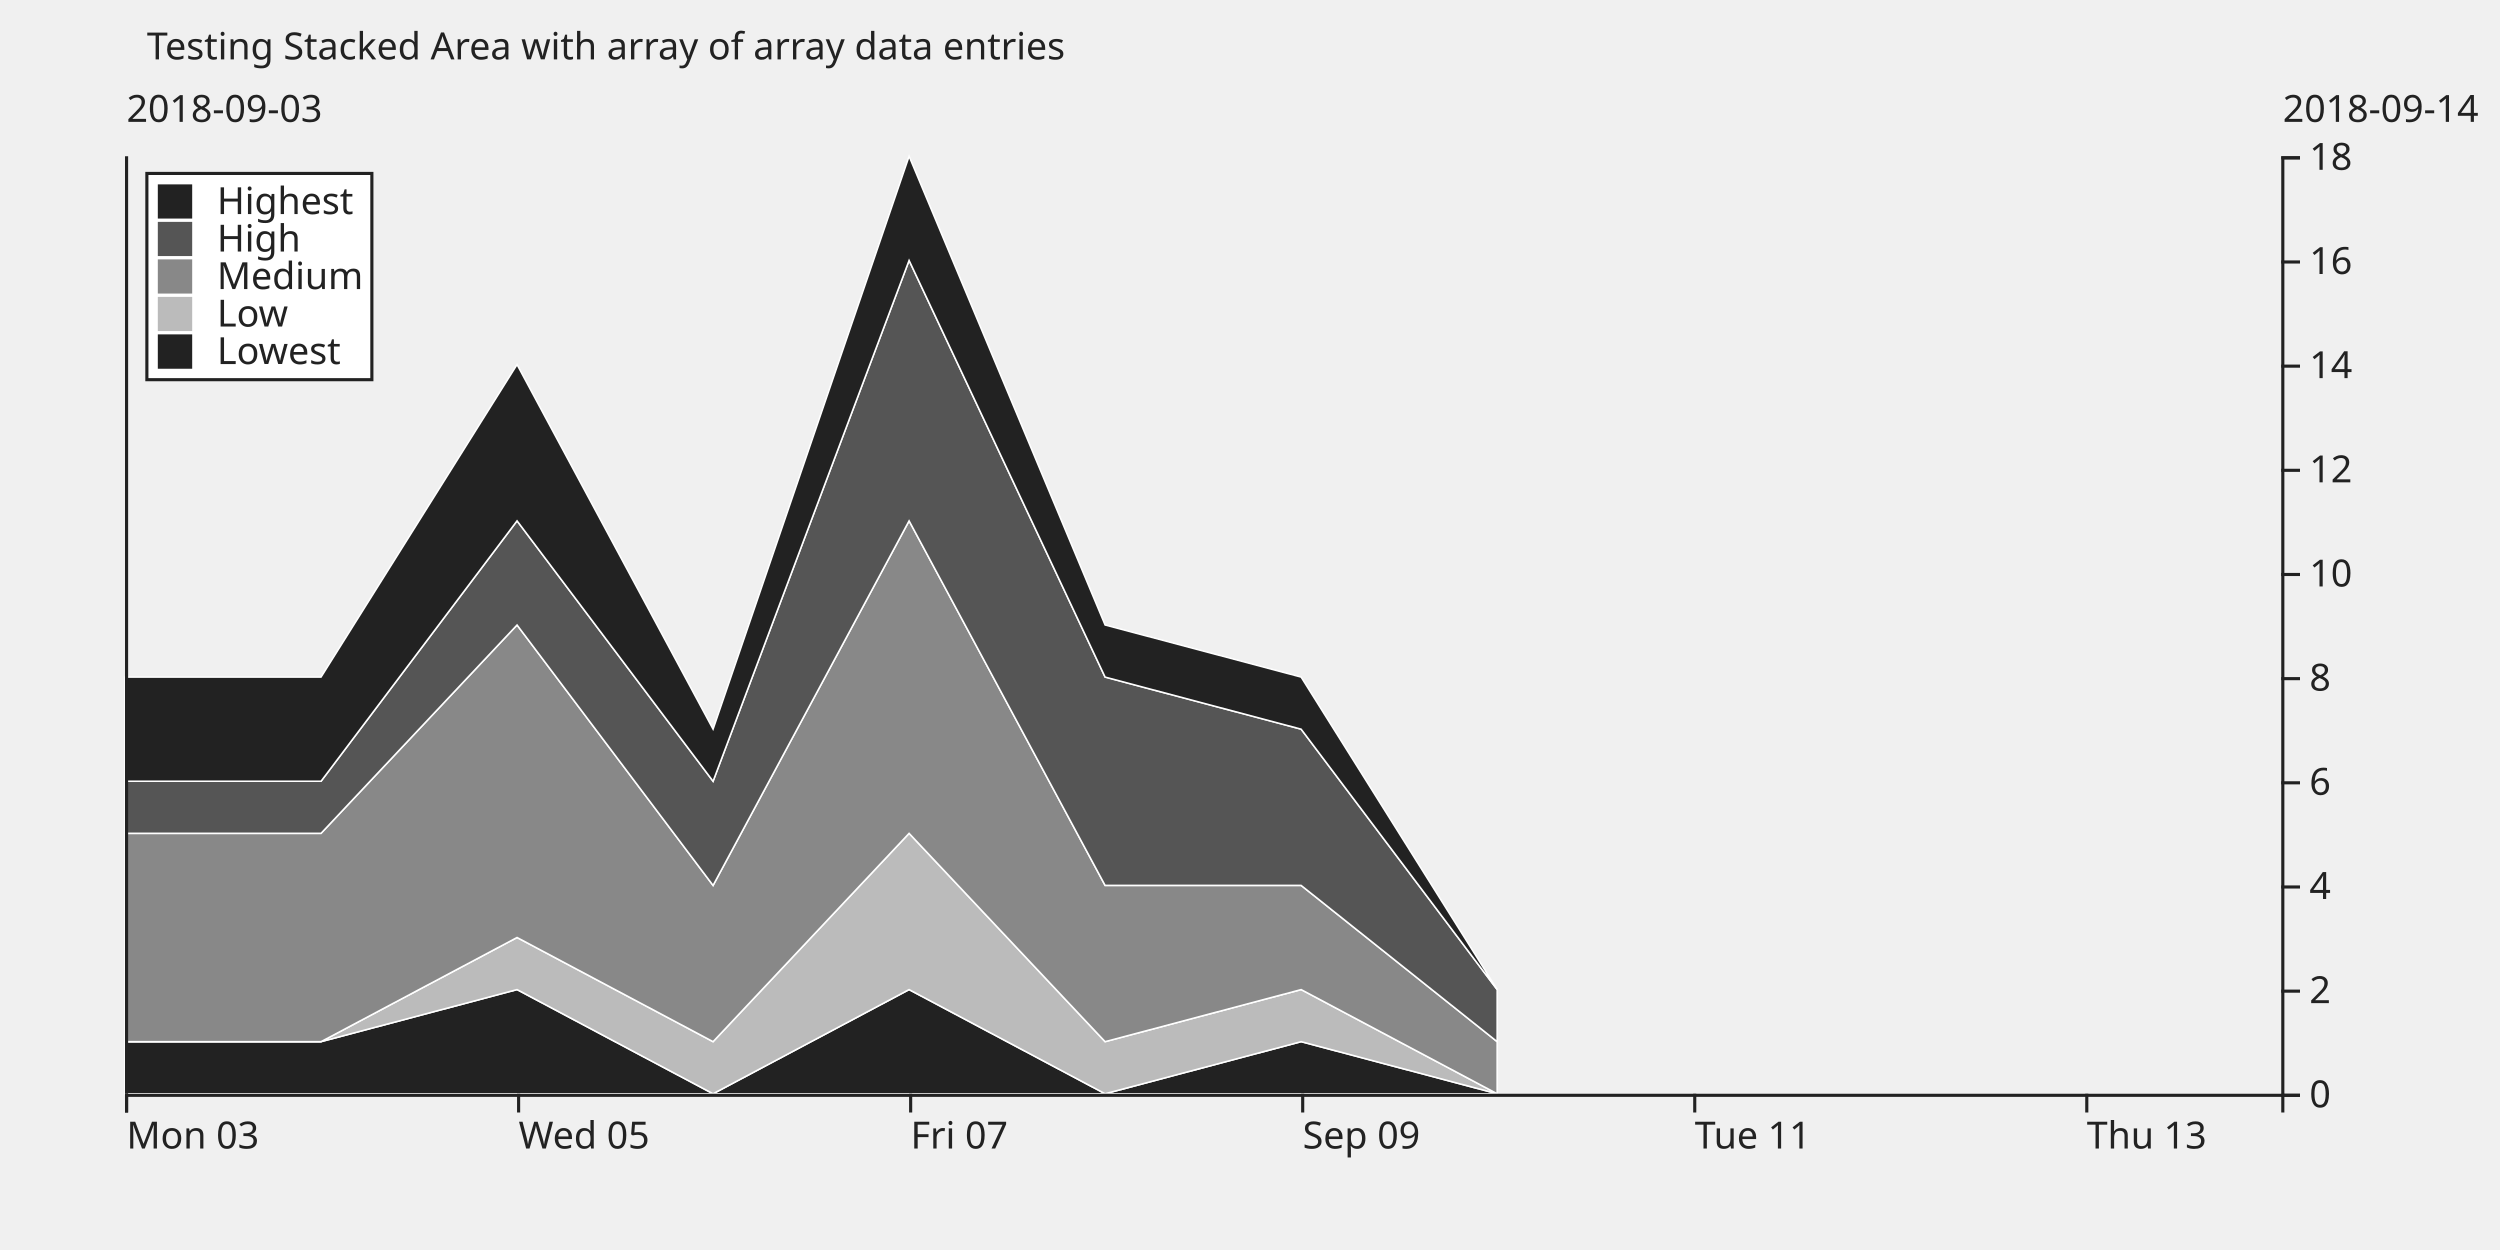
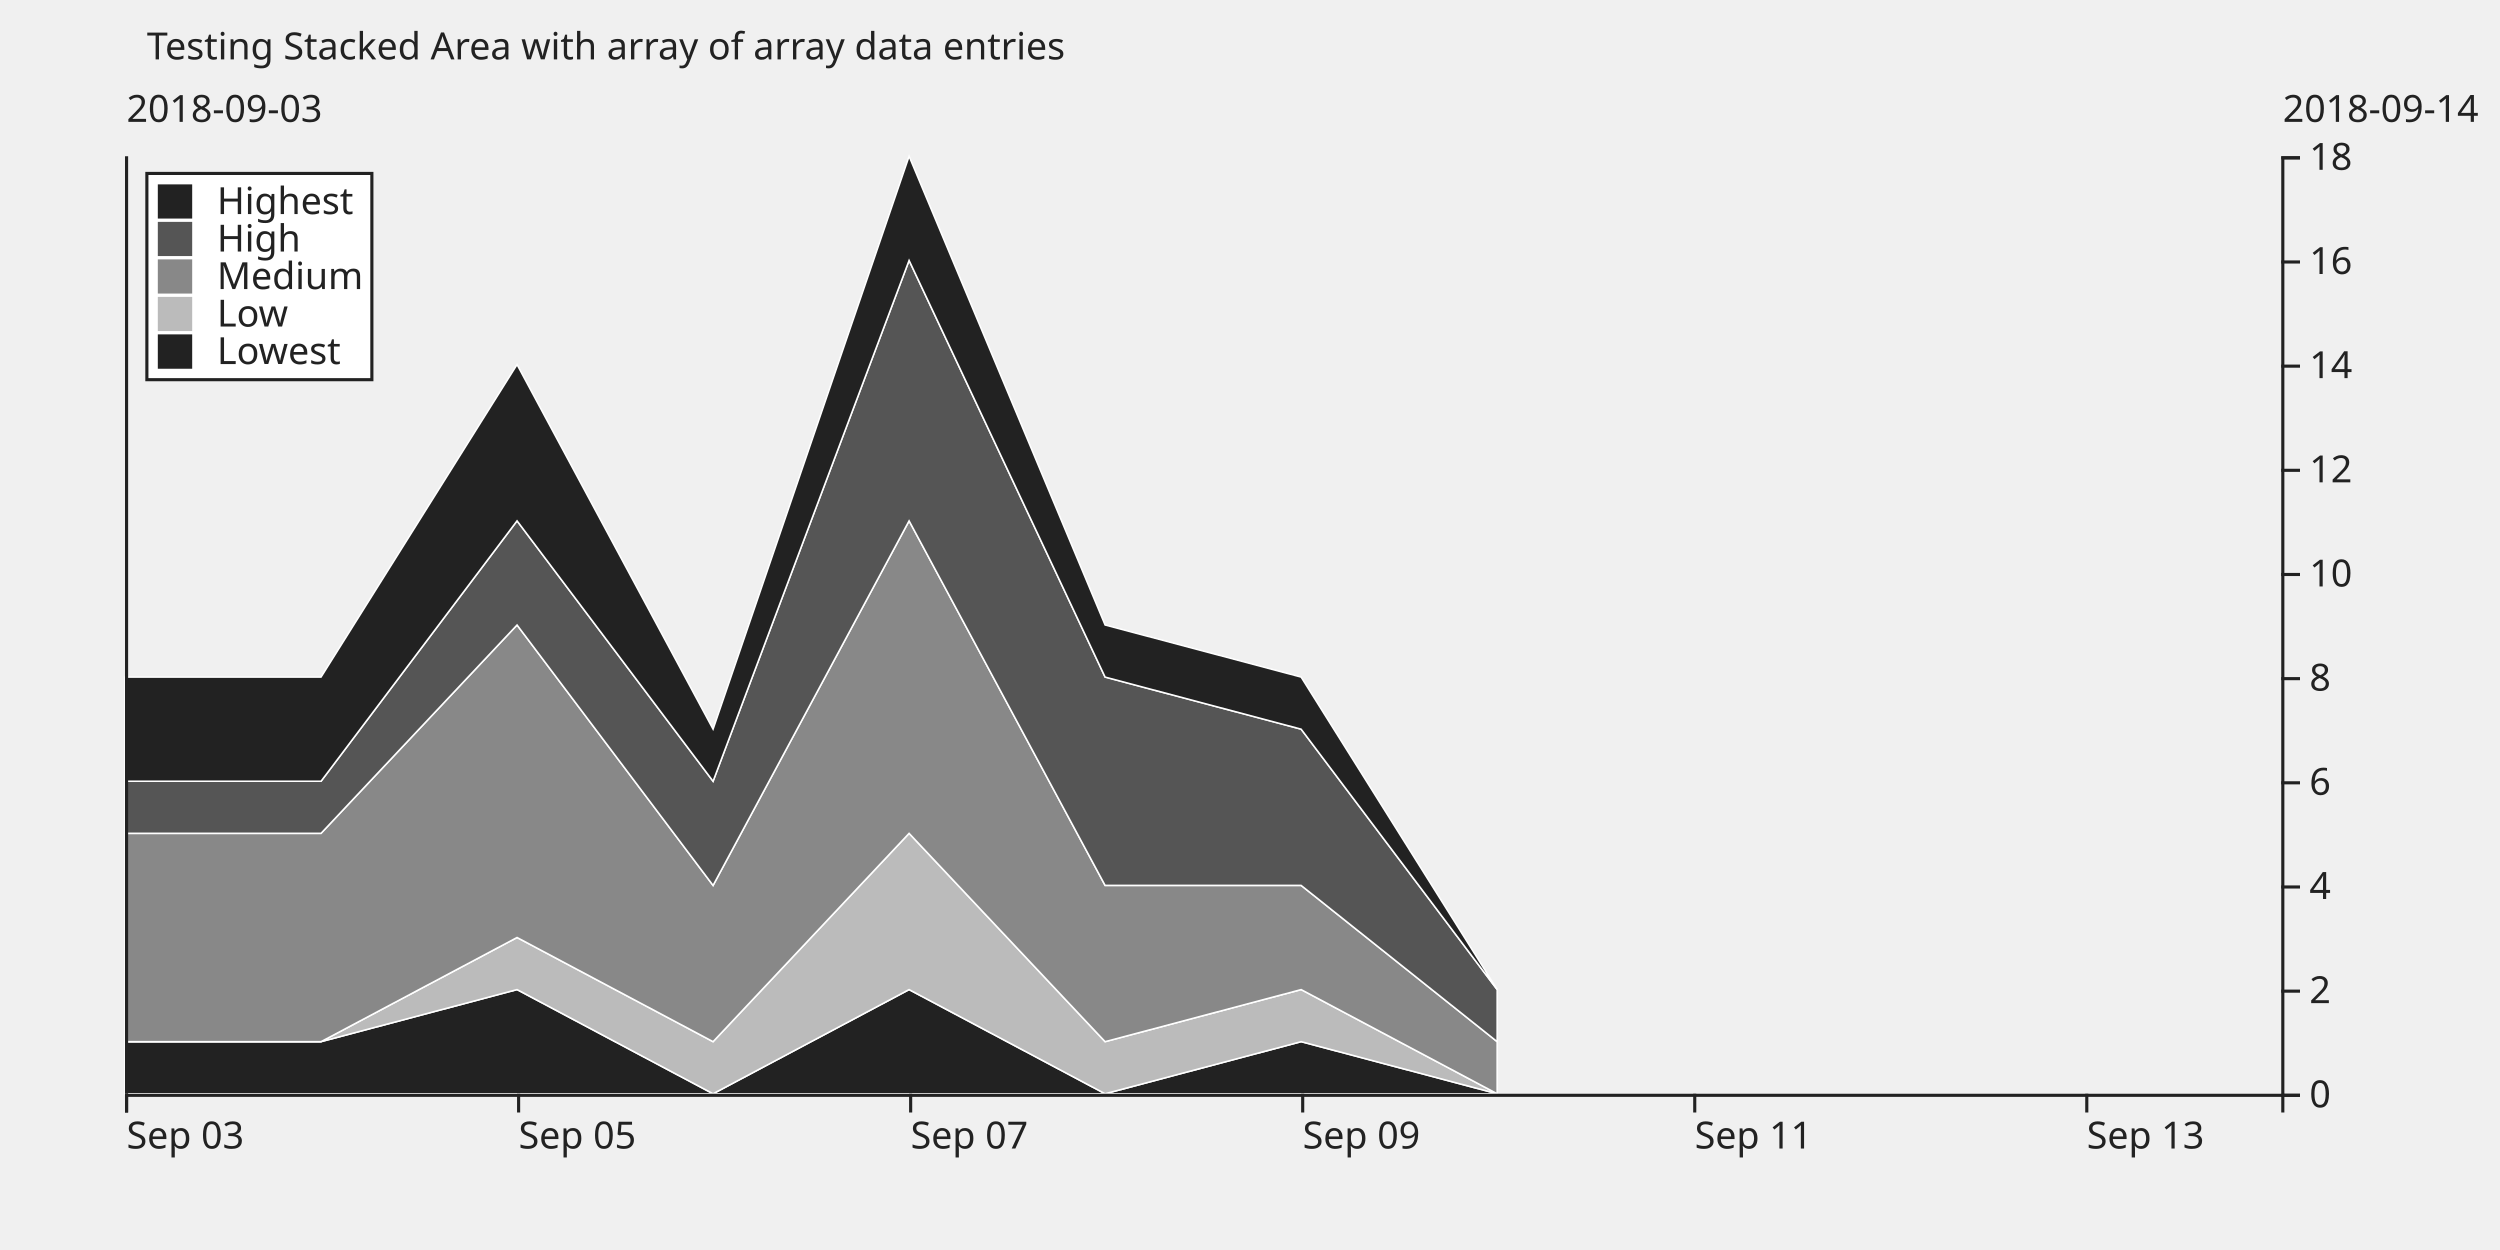
<svg xmlns="http://www.w3.org/2000/svg" width="800" height="400">
  <g transform="translate(40,50)">
    <g class="layer">
      <path class="area" style="fill: #222; stroke: #fff; stroke-width: .5;" d="M0,283.333L62.727,283.333L125.455,266.667L188.182,300L250.909,266.667L313.636,300L376.364,283.333L439.091,300L439.091,300L376.364,300L313.636,300L250.909,300L188.182,300L125.455,300L62.727,300L0,300Z" />
    </g>
    <g class="layer">
      <path class="area" style="fill: #bbb; stroke: #fff; stroke-width: .5;" d="M0,283.333L62.727,283.333L125.455,250L188.182,283.333L250.909,216.667L313.636,283.333L376.364,266.667L439.091,300L439.091,300L376.364,283.333L313.636,300L250.909,266.667L188.182,300L125.455,266.667L62.727,283.333L0,283.333Z" />
    </g>
    <g class="layer">
      <path class="area" style="fill: #888; stroke: #fff; stroke-width: .5;" d="M0,216.667L62.727,216.667L125.455,150L188.182,233.333L250.909,116.667L313.636,233.333L376.364,233.333L439.091,283.333L439.091,300L376.364,266.667L313.636,283.333L250.909,216.667L188.182,283.333L125.455,250L62.727,283.333L0,283.333Z" />
    </g>
    <g class="layer">
      <path class="area" style="fill: #555; stroke: #fff; stroke-width: .5;" d="M0,200L62.727,200L125.455,116.667L188.182,200L250.909,33.333L313.636,166.667L376.364,183.333L439.091,266.667L439.091,283.333L376.364,233.333L313.636,233.333L250.909,116.667L188.182,233.333L125.455,150L62.727,216.667L0,216.667Z" />
    </g>
    <g class="layer">
      <path class="area" style="fill: #222; stroke: #fff; stroke-width: .5;" d="M0,166.667L62.727,166.667L125.455,66.667L188.182,183.333L250.909,0L313.636,150L376.364,166.667L439.091,266.667L439.091,266.667L376.364,183.333L313.636,166.667L250.909,33.333L188.182,200L125.455,116.667L62.727,200L0,200Z" />
    </g>
    <g transform="translate(0,300)" fill="none" font-size="10" font-family="sans-serif" text-anchor="middle">
      <path class="domain" stroke="currentColor" d="M0.5,6V0.5H690.5V6" style="stroke: #222;" />
      <g class="tick" opacity="1" transform="translate(0.5,0)">
        <line stroke="currentColor" y2="6" style="stroke: #222;" />
-         <text fill="currentColor" y="9" dy="0.71em" style="fill: #222;" text-anchor="start" font-size="12px" font-family="sans-serif">Mon 03</text>
+         <text fill="currentColor" y="9" dy="0.71em" style="fill: #222;" text-anchor="start" font-size="12px" font-family="sans-serif">Sep 03</text>
      </g>
      <g class="tick" opacity="1" transform="translate(125.9545,0)">
        <line stroke="currentColor" y2="6" style="stroke: #222;" />
-         <text fill="currentColor" y="9" dy="0.71em" style="fill: #222;" text-anchor="start" font-size="12px" font-family="sans-serif">Wed 05</text>
+         <text fill="currentColor" y="9" dy="0.71em" style="fill: #222;" text-anchor="start" font-size="12px" font-family="sans-serif">Sep 05</text>
      </g>
      <g class="tick" opacity="1" transform="translate(251.4091,0)">
        <line stroke="currentColor" y2="6" style="stroke: #222;" />
-         <text fill="currentColor" y="9" dy="0.71em" style="fill: #222;" text-anchor="start" font-size="12px" font-family="sans-serif">Fri 07</text>
+         <text fill="currentColor" y="9" dy="0.71em" style="fill: #222;" text-anchor="start" font-size="12px" font-family="sans-serif">Sep 07</text>
      </g>
      <g class="tick" opacity="1" transform="translate(376.8636,0)">
        <line stroke="currentColor" y2="6" style="stroke: #222;" />
        <text fill="currentColor" y="9" dy="0.71em" style="fill: #222;" text-anchor="start" font-size="12px" font-family="sans-serif">Sep 09</text>
      </g>
      <g class="tick" opacity="1" transform="translate(502.3182,0)">
        <line stroke="currentColor" y2="6" style="stroke: #222;" />
-         <text fill="currentColor" y="9" dy="0.71em" style="fill: #222;" text-anchor="start" font-size="12px" font-family="sans-serif">Tue 11</text>
+         <text fill="currentColor" y="9" dy="0.71em" style="fill: #222;" text-anchor="start" font-size="12px" font-family="sans-serif">Sep 11</text>
      </g>
      <g class="tick" opacity="1" transform="translate(627.7727,0)">
        <line stroke="currentColor" y2="6" style="stroke: #222;" />
-         <text fill="currentColor" y="9" dy="0.71em" style="fill: #222;" text-anchor="start" font-size="12px" font-family="sans-serif">Thu 13</text>
+         <text fill="currentColor" y="9" dy="0.71em" style="fill: #222;" text-anchor="start" font-size="12px" font-family="sans-serif">Sep 13</text>
      </g>
    </g>
    <g transform="translate(690 ,0)" fill="none" font-size="10" font-family="sans-serif" text-anchor="start">
      <path class="domain" stroke="currentColor" d="M6,300.5H0.5V0.5H6" style="stroke: #222;" />
      <g class="tick" opacity="1" transform="translate(0,300.5)">
        <line stroke="currentColor" x2="6" style="stroke: #222;" />
        <text fill="currentColor" x="9" dy="0.32em" style="fill: #222; text-anchor: start;" font-size="12px" font-family="sans-serif">0</text>
      </g>
      <g class="tick" opacity="1" transform="translate(0,267.1667)">
        <line stroke="currentColor" x2="6" style="stroke: #222;" />
        <text fill="currentColor" x="9" dy="0.32em" style="fill: #222; text-anchor: start;" font-size="12px" font-family="sans-serif">2</text>
      </g>
      <g class="tick" opacity="1" transform="translate(0,233.8333)">
        <line stroke="currentColor" x2="6" style="stroke: #222;" />
        <text fill="currentColor" x="9" dy="0.32em" style="fill: #222; text-anchor: start;" font-size="12px" font-family="sans-serif">4</text>
      </g>
      <g class="tick" opacity="1" transform="translate(0,200.5)">
        <line stroke="currentColor" x2="6" style="stroke: #222;" />
        <text fill="currentColor" x="9" dy="0.32em" style="fill: #222; text-anchor: start;" font-size="12px" font-family="sans-serif">6</text>
      </g>
      <g class="tick" opacity="1" transform="translate(0,167.1667)">
        <line stroke="currentColor" x2="6" style="stroke: #222;" />
        <text fill="currentColor" x="9" dy="0.32em" style="fill: #222; text-anchor: start;" font-size="12px" font-family="sans-serif">8</text>
      </g>
      <g class="tick" opacity="1" transform="translate(0,133.8333)">
        <line stroke="currentColor" x2="6" style="stroke: #222;" />
        <text fill="currentColor" x="9" dy="0.32em" style="fill: #222; text-anchor: start;" font-size="12px" font-family="sans-serif">10</text>
      </g>
      <g class="tick" opacity="1" transform="translate(0,100.5)">
        <line stroke="currentColor" x2="6" style="stroke: #222;" />
        <text fill="currentColor" x="9" dy="0.32em" style="fill: #222; text-anchor: start;" font-size="12px" font-family="sans-serif">12</text>
      </g>
      <g class="tick" opacity="1" transform="translate(0,67.16667)">
        <line stroke="currentColor" x2="6" style="stroke: #222;" />
        <text fill="currentColor" x="9" dy="0.32em" style="fill: #222; text-anchor: start;" font-size="12px" font-family="sans-serif">14</text>
      </g>
      <g class="tick" opacity="1" transform="translate(0,33.83333)">
        <line stroke="currentColor" x2="6" style="stroke: #222;" />
        <text fill="currentColor" x="9" dy="0.32em" style="fill: #222; text-anchor: start;" font-size="12px" font-family="sans-serif">16</text>
      </g>
      <g class="tick" opacity="1" transform="translate(0,0.5)">
        <line stroke="currentColor" x2="6" style="stroke: #222;" />
        <text fill="currentColor" x="9" dy="0.32em" style="fill: #222; text-anchor: start;" font-size="12px" font-family="sans-serif">18</text>
      </g>
    </g>
    <line x1="0.5" y1="300" x2="0.5" y2="0" style="stroke-width: 1; stroke: #222;" />
    <rect style="fill: #fff;" />
    <text x="0.5" y="-15" dy="4px" font-size="12px" font-family="sans-serif" style="fill: #222; text-anchor: start;">2018-09-03</text>
    <rect style="fill: #fff;" />
    <text x="690.5" y="-15" dy="4px" font-size="12px" font-family="sans-serif" style="fill: #222; text-anchor: start;">2018-09-14</text>
    <text x="7" y="-35" dy="4px" font-size="12px" font-family="sans-serif" style="text-anchor: start; fill: #222;">Testing Stacked Area with array of array data entries</text>
    <rect x="7" y="5.5" width="72" height="66" style="fill: #fff; stroke: #222;" />
    <rect x="10" y="8.5" width="12" height="12" style="fill: #222; stroke: #fff;" />
    <text x="29.44" y="14.5" dy="4px" font-size="12px" font-family="sans-serif" style="text-anchor: start; fill: #222;">Highest</text>
    <rect x="10" y="20.5" width="12" height="12" style="fill: #555; stroke: #fff;" />
    <text x="29.44" y="26.5" dy="4px" font-size="12px" font-family="sans-serif" style="text-anchor: start; fill: #222;">High</text>
    <rect x="10" y="32.5" width="12" height="12" style="fill: #888; stroke: #fff;" />
    <text x="29.44" y="38.5" dy="4px" font-size="12px" font-family="sans-serif" style="text-anchor: start; fill: #222;">Medium</text>
    <rect x="10" y="44.5" width="12" height="12" style="fill: #bbb; stroke: #fff;" />
    <text x="29.44" y="50.5" dy="4px" font-size="12px" font-family="sans-serif" style="text-anchor: start; fill: #222;">Low</text>
    <rect x="10" y="56.5" width="12" height="12" style="fill: #222; stroke: #fff;" />
    <text x="29.44" y="62.5" dy="4px" font-size="12px" font-family="sans-serif" style="text-anchor: start; fill: #222;">Lowest</text>
    <rect fill="#fff" stroke="#222" class="focus-item" width="12" height="12" style="display: none;" />
    <text dy="4px" font-size="12px" font-family="sans-serif" style="text-anchor: start; fill: #222; display: none;" />
    <text dy="4px" font-size="12px" font-family="sans-serif" style="text-anchor: start; fill: #222; display: none;" />
    <text dy="4px" font-size="12px" font-family="sans-serif" style="text-anchor: start; fill: #222; display: none;" />
    <text dy="4px" font-size="12px" font-family="sans-serif" style="text-anchor: start; fill: #222; display: none;" />
    <text dy="4px" font-size="12px" font-family="sans-serif" style="text-anchor: start; fill: #222; display: none;" />
    <text dy="4px" font-size="12px" font-family="sans-serif" style="text-anchor: start; fill: #222; display: none;" />
    <text dy="4px" font-size="12px" font-family="sans-serif" style="text-anchor: start; fill: #222; display: none;" />
    <text dy="4px" font-size="12px" font-family="sans-serif" style="text-anchor: start; fill: #222; display: none;" />
    <text dy="4px" font-size="12px" font-family="sans-serif" style="text-anchor: start; fill: #222; display: none;" />
    <text dy="4px" font-size="12px" font-family="sans-serif" style="text-anchor: start; fill: #222; display: none;" />
    <text dy="4px" font-size="12px" font-family="sans-serif" style="text-anchor: start; fill: #222; display: none;" />
    <text dy="4px" font-size="12px" font-family="sans-serif" style="text-anchor: start; fill: #222; display: none;" />
    <text dy="4px" font-size="12px" font-family="sans-serif" style="text-anchor: start; fill: #222; display: none;" />
    <text dy="4px" font-size="12px" font-family="sans-serif" style="text-anchor: start; fill: #222; display: none;" />
    <text dy="4px" font-size="12px" font-family="sans-serif" style="text-anchor: start; fill: #222; display: none;" />
    <text dy="4px" font-size="12px" font-family="sans-serif" style="text-anchor: start; fill: #222; display: none;" />
    <text dy="4px" font-size="12px" font-family="sans-serif" style="text-anchor: start; fill: #222; display: none;" />
    <text dy="4px" font-size="12px" font-family="sans-serif" style="text-anchor: start; fill: #222; display: none;" />
    <text dy="4px" font-size="12px" font-family="sans-serif" style="text-anchor: start; fill: #222; display: none;" />
    <text dy="4px" font-size="12px" font-family="sans-serif" style="text-anchor: start; fill: #222; display: none;" />
    <text dy="4px" font-size="12px" font-family="sans-serif" style="text-anchor: start; fill: #222; display: none;" />
    <text dy="4px" font-size="12px" font-family="sans-serif" style="text-anchor: start; fill: #222; display: none;" />
    <text dy="4px" font-size="12px" font-family="sans-serif" style="text-anchor: start; fill: #222; display: none;" />
    <text dy="4px" font-size="12px" font-family="sans-serif" style="text-anchor: start; fill: #222; display: none;" />
    <text dy="4px" font-size="12px" font-family="sans-serif" style="text-anchor: start; fill: #222; display: none;" />
    <text dy="4px" font-size="12px" font-family="sans-serif" style="text-anchor: start; fill: #222; display: none;" />
    <text dy="4px" font-size="12px" font-family="sans-serif" style="text-anchor: start; fill: #222; display: none;" />
    <text dy="4px" font-size="12px" font-family="sans-serif" style="text-anchor: start; fill: #222; display: none;" />
    <text dy="4px" font-size="12px" font-family="sans-serif" style="text-anchor: start; fill: #222; display: none;" />
    <text dy="4px" font-size="12px" font-family="sans-serif" style="text-anchor: start; fill: #222; display: none;" />
    <text dy="4px" font-size="12px" font-family="sans-serif" style="text-anchor: start; fill: #222; display: none;" />
    <text dy="4px" font-size="12px" font-family="sans-serif" style="text-anchor: start; fill: #222; display: none;" />
    <text dy="4px" font-size="12px" font-family="sans-serif" style="text-anchor: start; fill: #222; display: none;" />
    <text dy="4px" font-size="12px" font-family="sans-serif" style="text-anchor: start; fill: #222; display: none;" />
    <text dy="4px" font-size="12px" font-family="sans-serif" style="text-anchor: start; fill: #222; display: none;" />
    <text dy="4px" font-size="12px" font-family="sans-serif" style="text-anchor: start; fill: #222; display: none;" />
    <text dy="4px" font-size="12px" font-family="sans-serif" style="text-anchor: start; fill: #222; display: none;" />
    <text dy="4px" font-size="12px" font-family="sans-serif" style="text-anchor: start; fill: #222; display: none;" />
    <text dy="4px" font-size="12px" font-family="sans-serif" style="text-anchor: start; fill: #222; display: none;" />
    <text dy="4px" font-size="12px" font-family="sans-serif" style="text-anchor: start; fill: #222; display: none;" />
    <line style="display: none; stroke-width: 3; stroke: #fff;" />
    <line style="display: none; stroke-width: 1; stroke: #222;" />
    <rect width="760" height="300" fill="transparent" />
  </g>
</svg>
